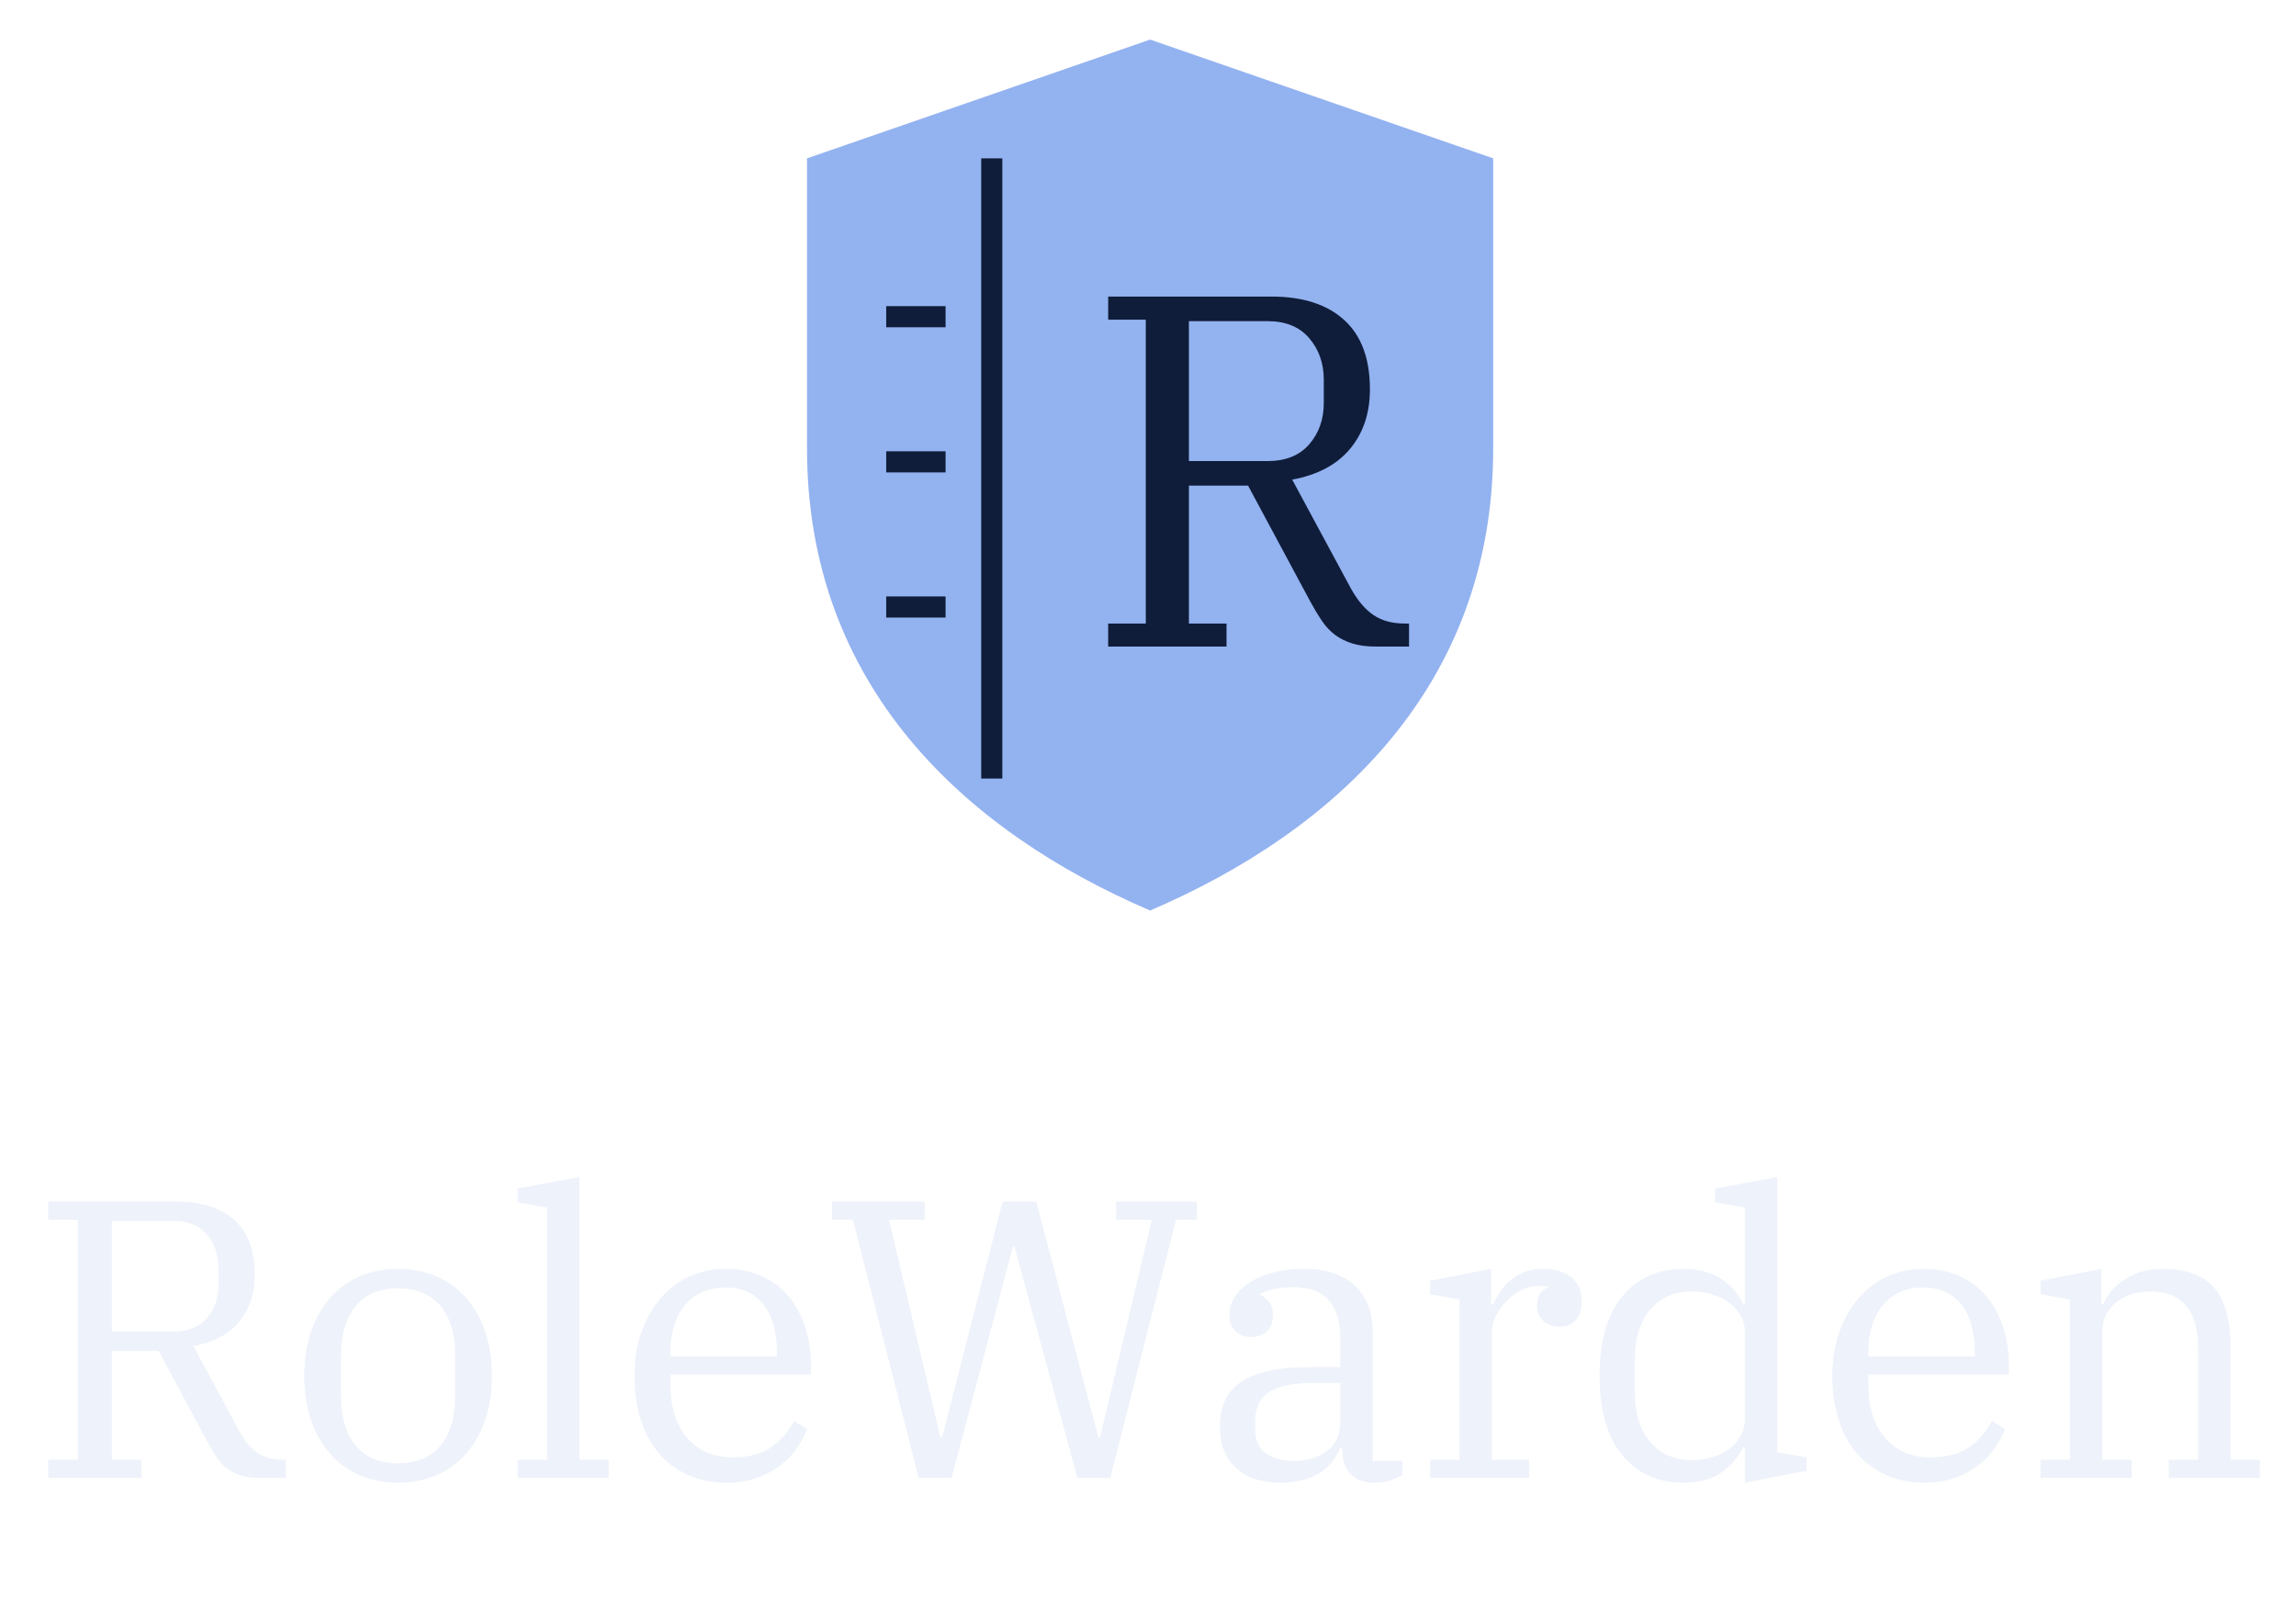
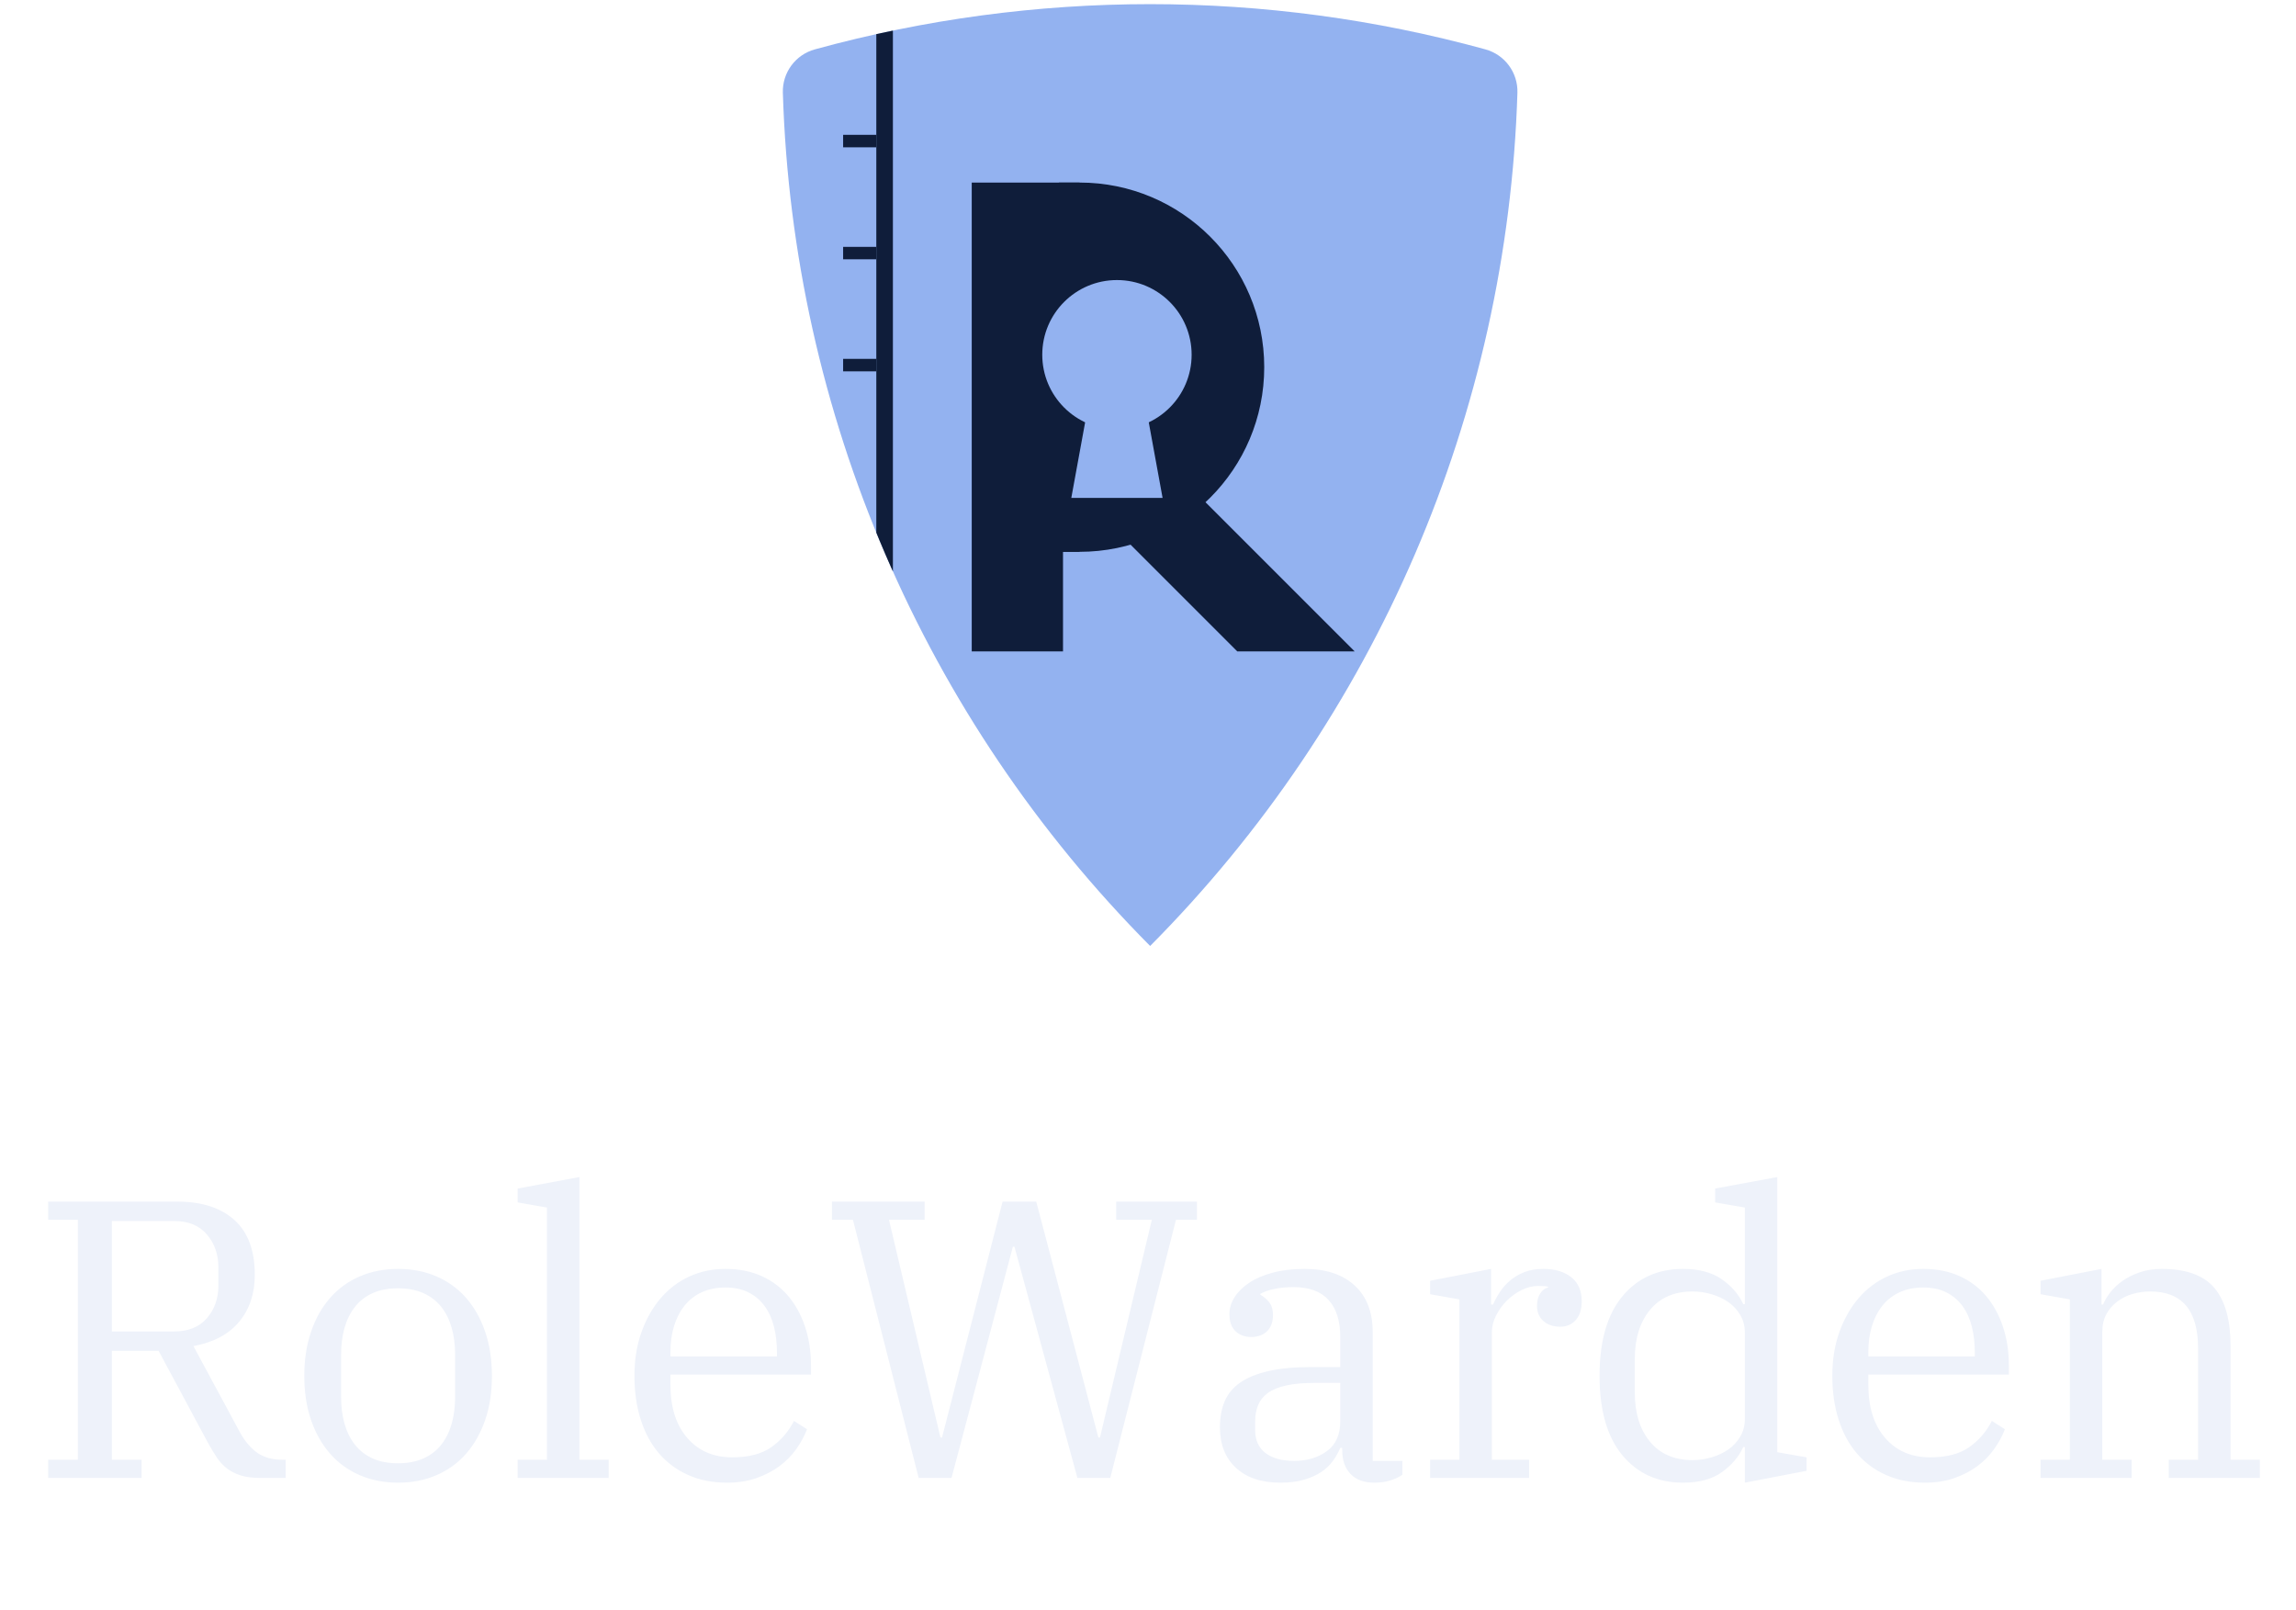
<svg xmlns="http://www.w3.org/2000/svg" width="174" height="122" viewBox="0 0 174 122">
  <g transform="translate(55.16 0.00) scale(1)">
-     <path fill="#93b2f0" d="M32 3 L58 12 V34 C58 52 46 63 32 69 C18 63 6 52 6 34 V12 Z" />
-     <g stroke="#0f1d3a" stroke-width="1.6" fill="none">
-       <line x1="20" y1="12" x2="20" y2="59" />
-       <line x1="12" y1="24" x2="16.5" y2="24" />
-       <line x1="12" y1="35" x2="16.5" y2="35" />
-       <line x1="12" y1="46" x2="16.5" y2="46" />
+     <g transform="translate(3.852 0) scale(0.15721) translate(-120.94 -98.0)">
+       <defs>
+         <clipPath id="ks10">
+           <path d="M300.00,554.00 A610.00,610.00 0 0 0 477.05,142.69 A21.00,21.00 0 0 0 461.62,121.80 A610.00,610.00 0 0 0 138.38,121.80 A21.00,21.00 0 0 0 122.95,142.69 A610.00,610.00 0 0 0 300.00,554.00 Z" />
+         </clipPath>
+       </defs>
+       <path fill="#93b2f0" d="M300.00,554.00 A610.00,610.00 0 0 0 477.05,142.69 A21.00,21.00 0 0 0 461.62,121.80 A610.00,610.00 0 0 0 138.38,121.80 A21.00,21.00 0 0 0 122.95,142.69 A610.00,610.00 0 0 0 300.00,554.00 Z" />
+       <g fill="#0f1d3a" clip-path="url(#ks10)">
+         <rect x="168" y="98" width="8" height="458" />
+         <rect x="152" y="163.0" width="16" height="6" />
+         <rect x="152" y="217.0" width="16" height="6" />
+         <rect x="152" y="271.0" width="16" height="6" />
+       </g>
+       <g fill="#0f1d3a" clip-path="url(#ks10)">
+         <path d="M214,186 H266 V364 H258 V412 H214 Z" />
+         <path d="M266,186 A89,89 0 0 1 266,364 H256 V186 Z" />
+         <path d="M264,334 L320.6,334 L398.6,412 L342.0,412 Z" />
+       </g>
+       <g fill="#93b2f0">
+         <circle cx="284" cy="269" r="36" />
+         <path d="M271,288.8 L297,288.8 L306,338 L262,338 Z" />
+       </g>
    </g>
-     <path fill="#0f1d3a" d="M28.822 47.252H31.672V24.224H28.822V22.476H41.21Q44.744 22.476 46.701 24.243Q48.658 26.01 48.658 29.506Q48.658 32.204 47.157 34.009Q45.656 35.814 42.768 36.346L47.214 44.592Q47.974 45.96 48.924 46.606Q49.874 47.252 51.28 47.252H51.622V49.0H49.19Q48.088 49.0 47.347 48.772Q46.606 48.544 46.036 48.126Q45.466 47.708 45.029 47.062Q44.592 46.416 44.136 45.58L39.424 36.802H34.94V47.252H37.79V49.0H28.822ZM34.94 34.94H40.906Q42.958 34.94 44.06 33.667Q45.162 32.394 45.162 30.532V28.784Q45.162 26.922 44.06 25.63Q42.958 24.338 40.906 24.338H34.94Z" />
  </g>
  <path fill="#eef2fa" d="M3.65 110.62H5.9V92.44H3.65V91.06H13.43Q16.22 91.06 17.765 92.455Q19.31 93.85 19.31 96.61Q19.31 98.74 18.125 100.165Q16.94 101.59 14.66 102.01L18.17 108.52Q18.77 109.6 19.52 110.11Q20.27 110.62 21.38 110.62H21.65V112.0H19.73Q18.86 112.0 18.275 111.82Q17.69 111.64 17.24 111.31Q16.79 110.98 16.445 110.47Q16.1 109.96 15.74 109.3L12.02 102.37H8.48V110.62H10.73V112.0H3.65ZM8.48 100.9H13.19Q14.81 100.9 15.68 99.895Q16.55 98.89 16.55 97.42V96.04Q16.55 94.57 15.68 93.55Q14.81 92.53 13.19 92.53H8.48Z M30.17 110.89Q31.28 110.89 32.105 110.515Q32.93 110.14 33.455 109.465Q33.98 108.79 34.235 107.875Q34.49 106.96 34.49 105.88V102.64Q34.49 101.56 34.235 100.645Q33.98 99.73 33.455 99.055Q32.93 98.38 32.105 98.005Q31.28 97.63 30.17 97.63Q29.03 97.63 28.22 98.005Q27.41 98.38 26.885 99.055Q26.36 99.73 26.105 100.645Q25.85 101.56 25.85 102.64V105.88Q25.85 106.96 26.105 107.875Q26.36 108.79 26.885 109.465Q27.41 110.14 28.22 110.515Q29.03 110.89 30.17 110.89ZM30.17 112.36Q28.58 112.36 27.26 111.79Q25.94 111.22 25.01 110.155Q24.08 109.09 23.57 107.605Q23.06 106.12 23.06 104.26Q23.06 102.43 23.57 100.93Q24.08 99.43 25.01 98.365Q25.94 97.3 27.26 96.73Q28.58 96.16 30.17 96.16Q31.76 96.16 33.08 96.73Q34.4 97.3 35.33 98.365Q36.26 99.43 36.77 100.93Q37.28 102.43 37.28 104.26Q37.28 106.12 36.77 107.605Q36.26 109.09 35.33 110.155Q34.4 111.22 33.08 111.79Q31.76 112.36 30.17 112.36Z M39.23 110.62H41.45V91.51L39.23 91.12V90.07L43.91 89.2V110.62H46.13V112.0H39.23Z M55.1 112.36Q53.45 112.36 52.145 111.775Q50.84 111.19 49.94 110.14Q49.04 109.09 48.56 107.59Q48.08 106.09 48.08 104.26Q48.08 102.46 48.605 100.975Q49.13 99.49 50.045 98.41Q50.96 97.33 52.22 96.745Q53.48 96.16 54.98 96.16Q56.51 96.16 57.71 96.7Q58.91 97.24 59.735 98.215Q60.56 99.19 61.01 100.54Q61.46 101.89 61.46 103.48V104.17H50.81V104.95Q50.81 107.5 52.085 108.97Q53.36 110.44 55.49 110.44Q57.35 110.44 58.445 109.675Q59.54 108.91 60.17 107.68L61.16 108.31Q60.86 109.09 60.335 109.825Q59.81 110.56 59.06 111.115Q58.31 111.67 57.32 112.015Q56.33 112.36 55.1 112.36ZM50.81 102.79H58.88V102.49Q58.88 101.44 58.655 100.54Q58.43 99.64 57.95 98.98Q57.47 98.32 56.735 97.945Q56.0 97.57 54.98 97.57Q53.96 97.57 53.18 97.93Q52.4 98.29 51.875 98.95Q51.35 99.61 51.08 100.495Q50.81 101.38 50.81 102.43Z M64.64 92.44H63.05V91.06H70.07V92.44H67.37L71.27 108.94H71.39L75.98 91.06H78.53L83.24 108.94H83.36L87.29 92.44H84.59V91.06H90.71V92.44H89.12L84.14 112.0H81.65L76.88 94.48H76.76L72.11 112.0H69.62Z M97.04 112.36Q94.88 112.36 93.665 111.235Q92.45 110.11 92.45 108.16Q92.45 107.05 92.81 106.195Q93.17 105.34 93.995 104.77Q94.82 104.2 96.14 103.9Q97.46 103.6 99.35 103.6H101.57V101.32Q101.57 99.49 100.685 98.515Q99.8 97.54 98.03 97.54Q97.25 97.54 96.59 97.675Q95.93 97.81 95.51 98.05V98.11Q95.84 98.29 96.155 98.65Q96.47 99.01 96.47 99.67Q96.47 100.45 96.02 100.885Q95.57 101.32 94.82 101.32Q94.1 101.32 93.635 100.885Q93.17 100.45 93.17 99.58Q93.17 98.92 93.56 98.305Q93.95 97.69 94.67 97.21Q95.39 96.73 96.455 96.445Q97.52 96.16 98.87 96.16Q101.3 96.16 102.665 97.42Q104.03 98.68 104.03 100.96V110.71H106.28V111.76Q105.95 112.0 105.395 112.18Q104.84 112.36 104.15 112.36Q102.98 112.36 102.35 111.7Q101.72 111.04 101.72 109.93V109.72H101.57Q101.36 110.23 101.015 110.71Q100.67 111.19 100.13 111.55Q99.59 111.91 98.825 112.135Q98.06 112.36 97.04 112.36ZM98.09 110.71Q99.53 110.71 100.55 109.975Q101.57 109.24 101.57 107.71V104.8H99.62Q98.33 104.8 97.46 104.995Q96.59 105.19 96.08 105.565Q95.57 105.94 95.345 106.48Q95.12 107.02 95.12 107.74V108.37Q95.12 109.51 95.9 110.11Q96.68 110.71 98.09 110.71Z M108.38 110.62H110.6V98.47L108.38 98.08V97.06L113.0 96.16V98.86H113.15Q113.36 98.38 113.675 97.9Q113.99 97.42 114.455 97.03Q114.92 96.64 115.535 96.4Q116.15 96.16 116.96 96.16Q118.28 96.16 119.075 96.79Q119.87 97.42 119.87 98.62Q119.87 99.52 119.42 100.03Q118.97 100.54 118.25 100.54Q117.44 100.54 116.96 100.105Q116.48 99.67 116.48 98.98Q116.48 98.38 116.735 98.005Q116.99 97.63 117.32 97.57V97.51Q117.2 97.48 117.02 97.465Q116.84 97.45 116.57 97.45Q115.94 97.45 115.31 97.765Q114.68 98.08 114.185 98.575Q113.69 99.07 113.375 99.7Q113.06 100.33 113.06 100.96V110.62H115.88V112.0H108.38Z M127.55 112.36Q124.67 112.36 122.945 110.275Q121.22 108.19 121.22 104.26Q121.22 100.33 122.945 98.245Q124.67 96.16 127.55 96.16Q129.35 96.16 130.475 96.94Q131.6 97.72 132.11 98.83H132.23V91.51L129.98 91.12V90.07L134.69 89.2V110.05L136.91 110.44V111.46L132.23 112.36V109.66H132.11Q131.6 110.77 130.49 111.565Q129.38 112.36 127.55 112.36ZM128.27 110.65Q128.99 110.65 129.71 110.44Q130.43 110.23 130.985 109.84Q131.54 109.45 131.885 108.865Q132.23 108.28 132.23 107.56V100.96Q132.23 100.24 131.885 99.655Q131.54 99.07 130.985 98.68Q130.43 98.29 129.71 98.08Q128.99 97.87 128.27 97.87Q126.2 97.87 125.045 99.265Q123.89 100.66 123.89 103.0V105.52Q123.89 107.86 125.045 109.255Q126.2 110.65 128.27 110.65Z M145.88 112.36Q144.23 112.36 142.925 111.775Q141.62 111.19 140.72 110.14Q139.82 109.09 139.34 107.59Q138.86 106.09 138.86 104.26Q138.86 102.46 139.385 100.975Q139.91 99.49 140.825 98.41Q141.74 97.33 143.0 96.745Q144.26 96.16 145.76 96.16Q147.29 96.16 148.49 96.7Q149.69 97.24 150.515 98.215Q151.34 99.19 151.79 100.54Q152.24 101.89 152.24 103.48V104.17H141.59V104.95Q141.59 107.5 142.865 108.97Q144.14 110.44 146.27 110.44Q148.13 110.44 149.225 109.675Q150.32 108.91 150.95 107.68L151.94 108.31Q151.64 109.09 151.115 109.825Q150.59 110.56 149.84 111.115Q149.09 111.67 148.1 112.015Q147.11 112.36 145.88 112.36ZM141.59 102.79H149.66V102.49Q149.66 101.44 149.435 100.54Q149.21 99.64 148.73 98.98Q148.25 98.32 147.515 97.945Q146.78 97.57 145.76 97.57Q144.74 97.57 143.96 97.93Q143.18 98.29 142.655 98.95Q142.13 99.61 141.86 100.495Q141.59 101.38 141.59 102.43Z M154.64 110.62H156.86V98.47L154.64 98.08V97.06L159.26 96.16V98.86H159.38Q159.56 98.41 159.935 97.93Q160.31 97.45 160.865 97.06Q161.42 96.67 162.17 96.415Q162.92 96.16 163.82 96.16Q166.61 96.16 167.825 97.615Q169.04 99.07 169.04 101.98V110.62H171.26V112.0H164.36V110.62H166.58V102.19Q166.58 97.87 162.95 97.87Q162.29 97.87 161.645 98.05Q161.0 98.23 160.475 98.62Q159.95 99.01 159.635 99.58Q159.32 100.15 159.32 100.93V110.62H161.54V112.0H154.64Z" />
</svg>
